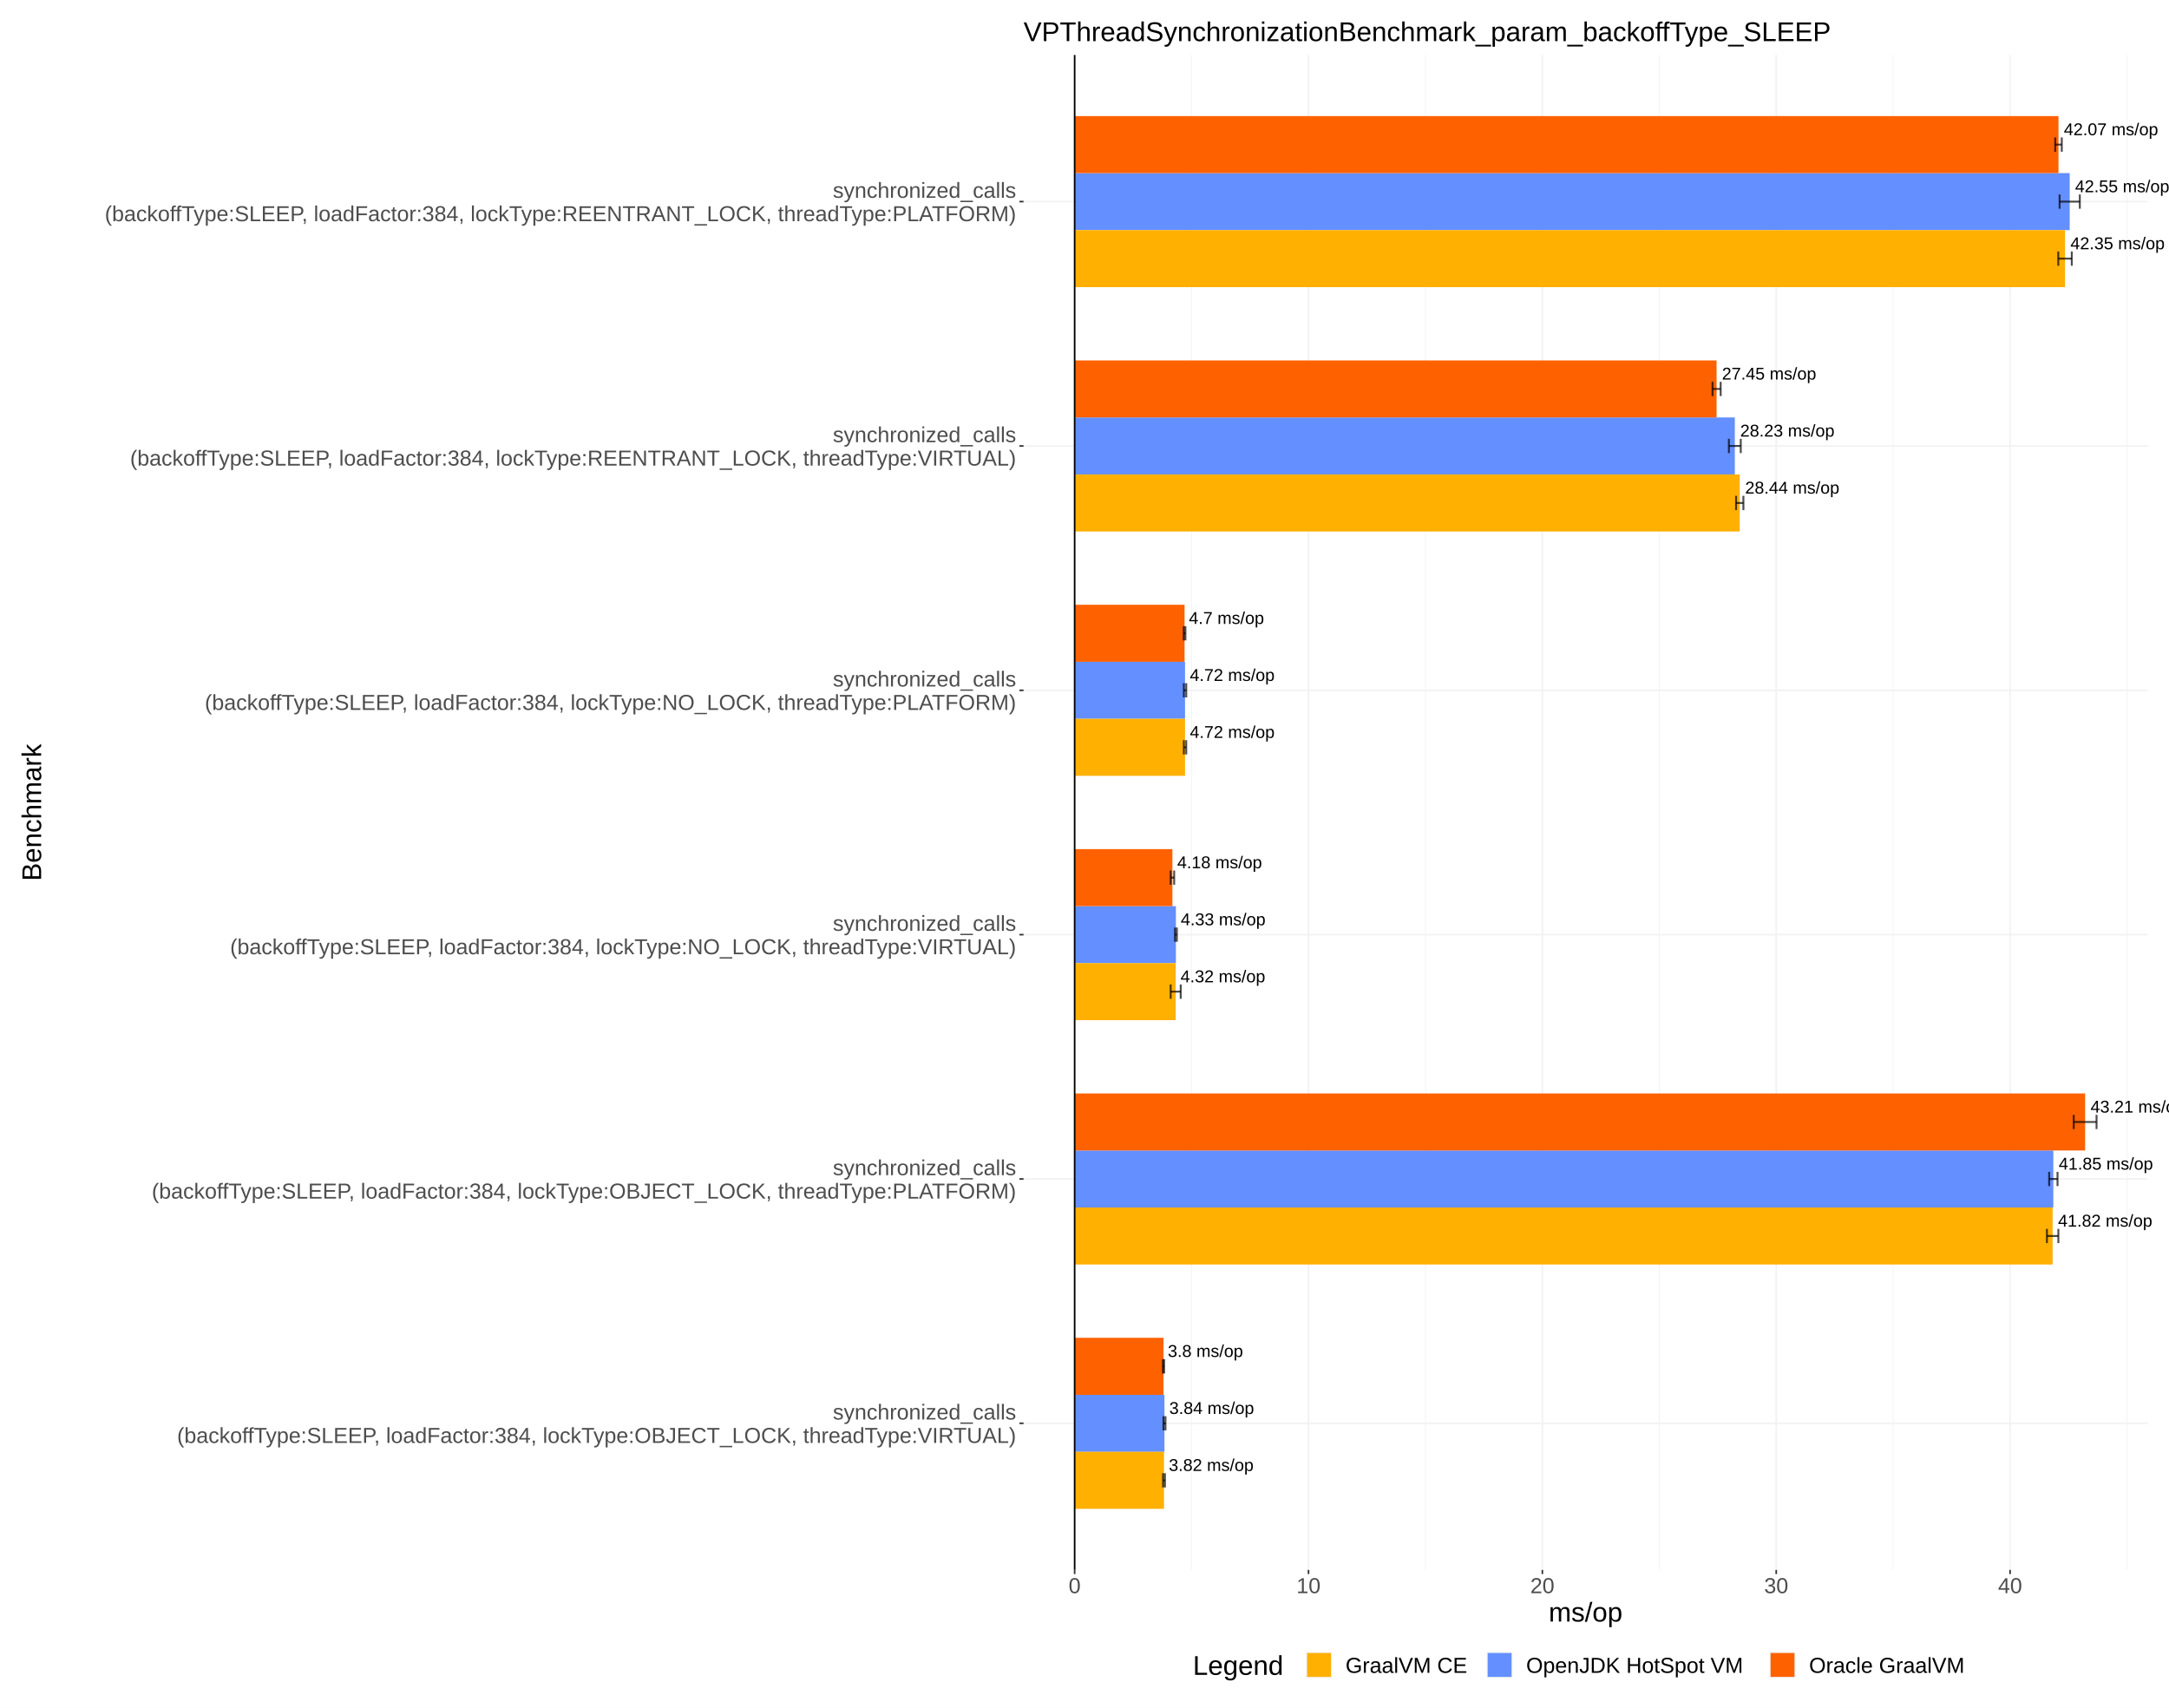
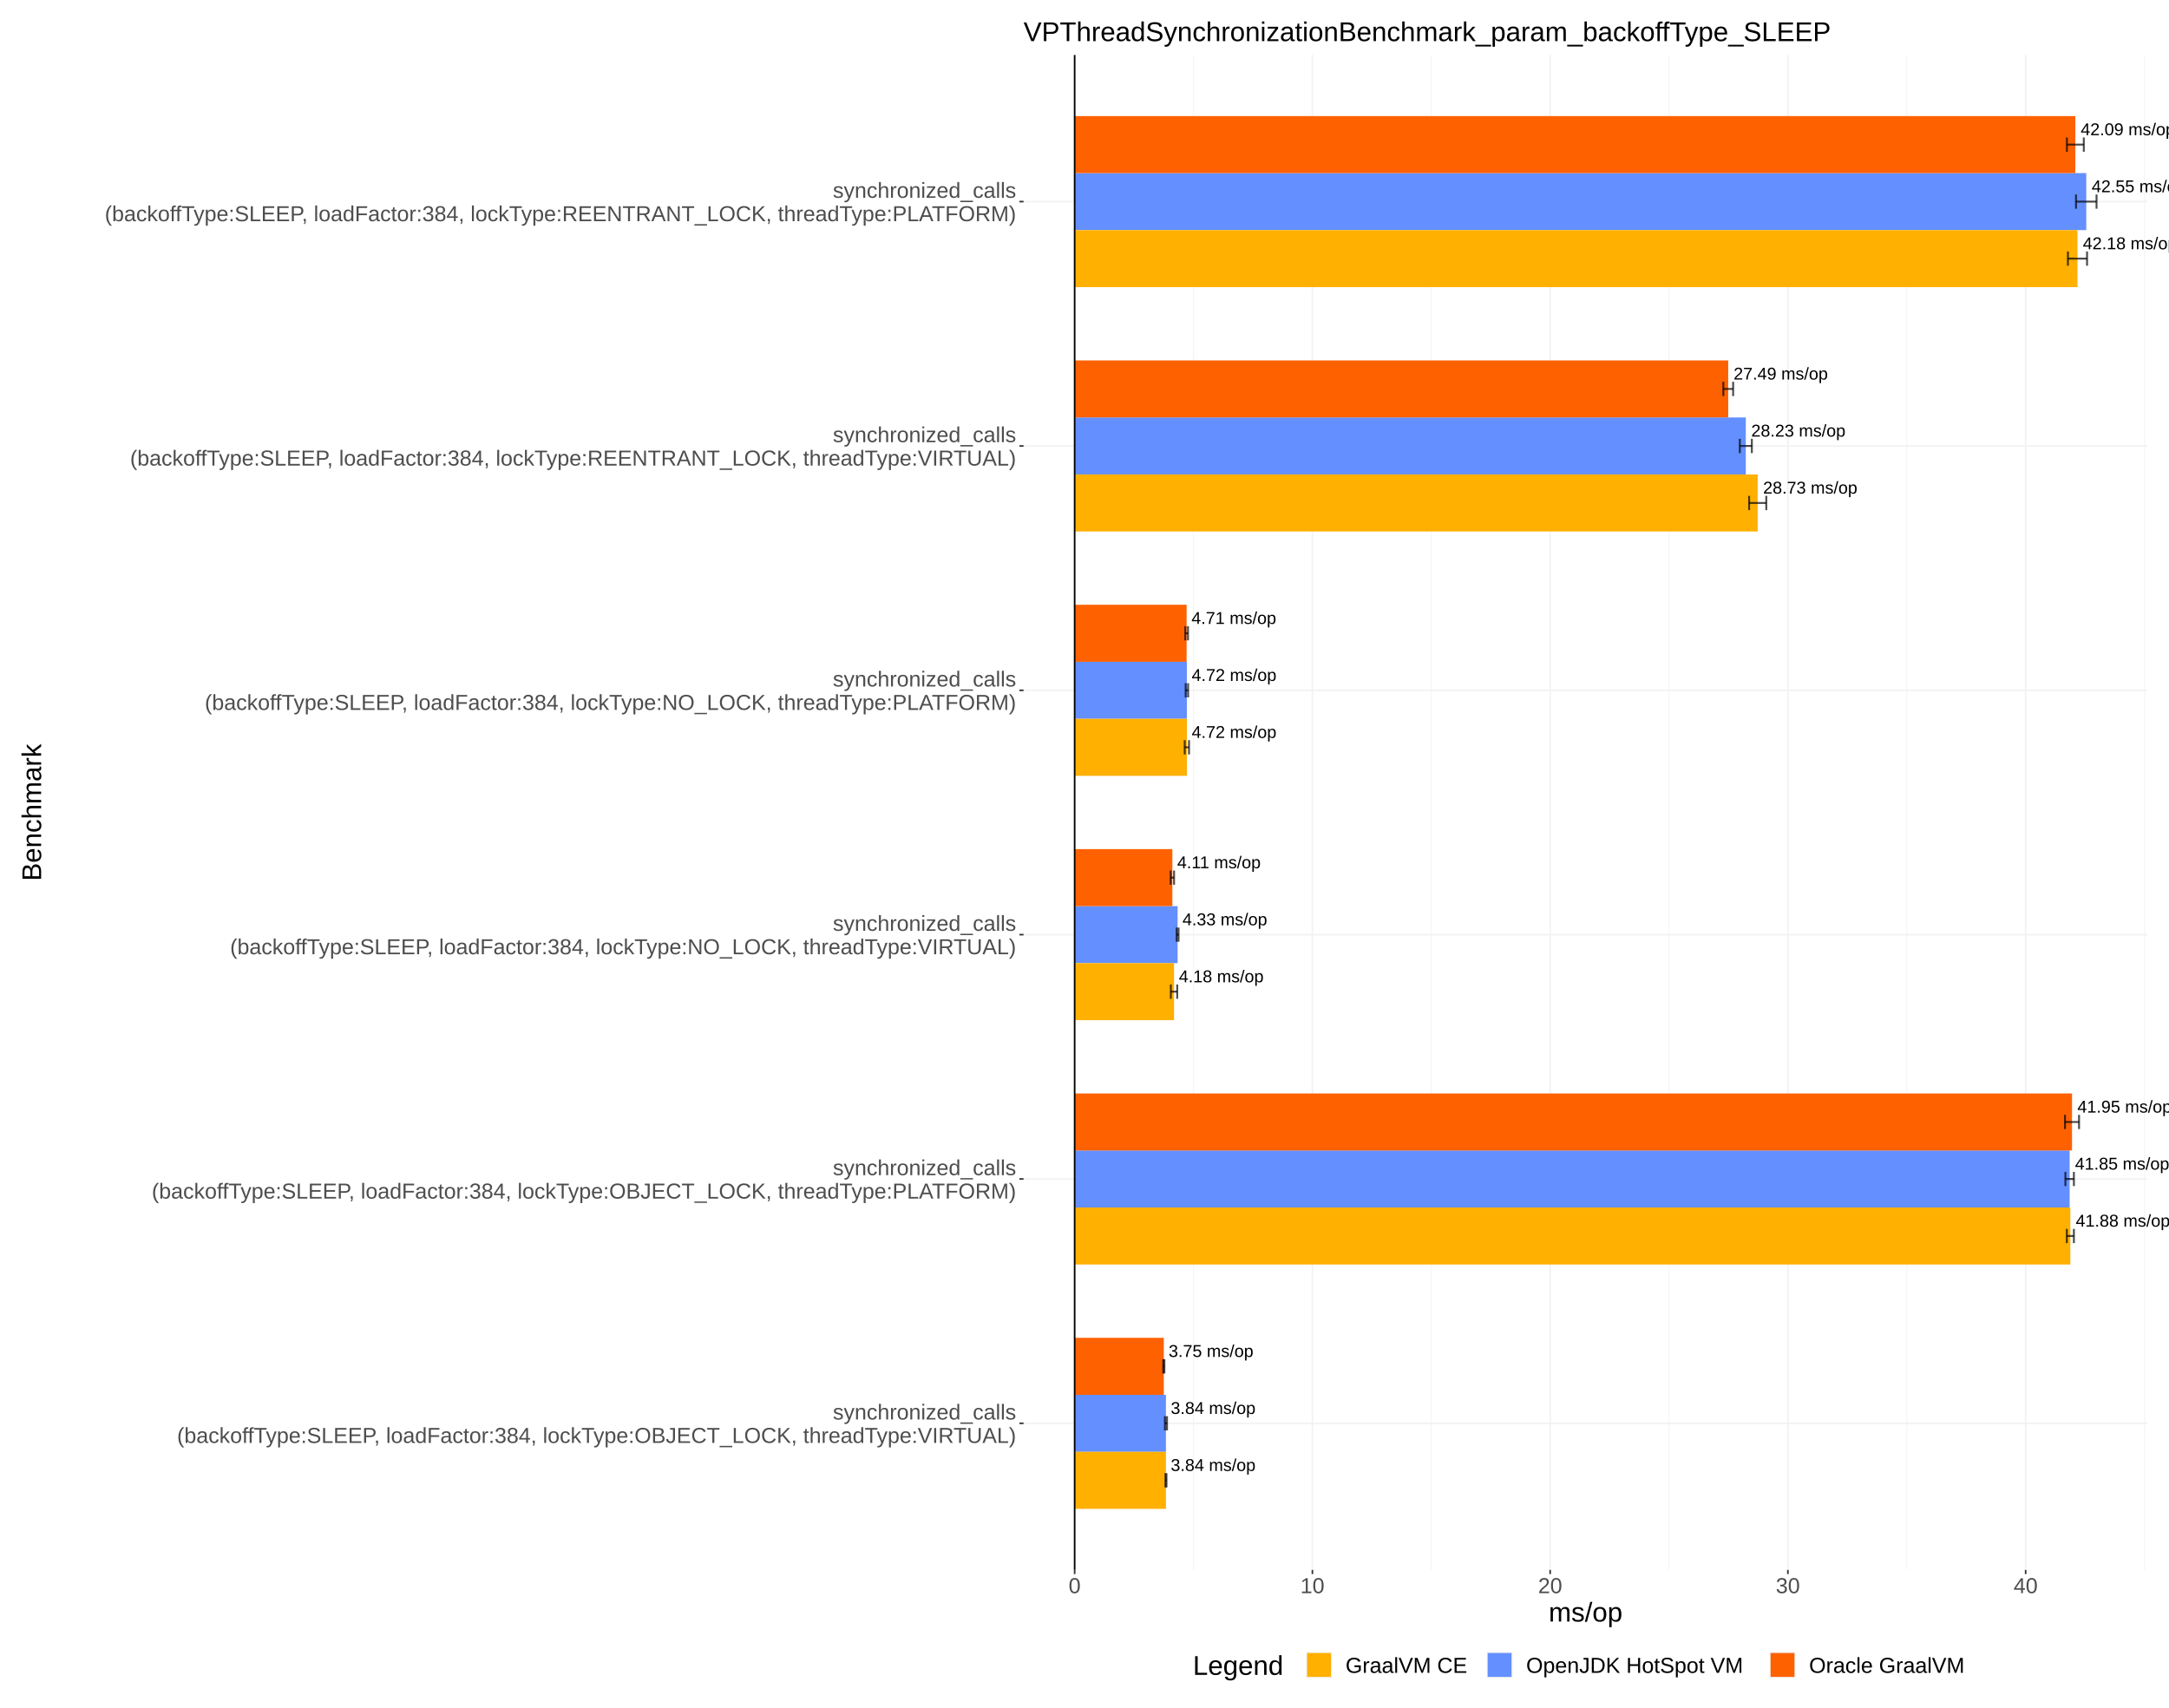
<svg xmlns="http://www.w3.org/2000/svg" class="svglite" width="1440.00pt" height="1133.86pt" viewBox="0 0 1440.00 1133.86">
  <defs>
    <style type="text/css">
    .svglite line, .svglite polyline, .svglite polygon, .svglite path, .svglite rect, .svglite circle {
      fill: none;
      stroke: #000000;
      stroke-linecap: round;
      stroke-linejoin: round;
      stroke-miterlimit: 10.00;
    }
    .svglite text {
      white-space: pre;
    }
  </style>
  </defs>
  <rect width="100%" height="100%" style="stroke: none; fill: #FFFFFF;" />
  <defs>
    <clipPath id="cpMC4wMHwxNDQwLjAwfDAuMDB8MTEzMy44Ng==">
      <rect x="0.00" y="0.00" width="1440.00" height="1133.86" />
    </clipPath>
  </defs>
  <g clip-path="url(#cpMC4wMHwxNDQwLjAwfDAuMDB8MTEzMy44Ng==)">
    <rect x="0.00" y="0.00" width="1440.00" height="1133.86" style="stroke-width: 1.07; stroke: #FFFFFF; fill: #FFFFFF;" />
    <rect x="679.54" y="36.52" width="746.28" height="1005.94" style="stroke-width: 1.07; stroke: none;" />
-     <polyline points="791.09,1042.46 791.09,36.52 " style="stroke-width: 0.53; stroke: #F2F2F2; stroke-linecap: butt;" />
-     <polyline points="946.35,1042.46 946.35,36.52 " style="stroke-width: 0.53; stroke: #F2F2F2; stroke-linecap: butt;" />
-     <polyline points="1101.61,1042.46 1101.61,36.52 " style="stroke-width: 0.53; stroke: #F2F2F2; stroke-linecap: butt;" />
-     <polyline points="1256.86,1042.46 1256.86,36.52 " style="stroke-width: 0.53; stroke: #F2F2F2; stroke-linecap: butt;" />
-     <polyline points="1412.12,1042.46 1412.12,36.52 " style="stroke-width: 0.53; stroke: #F2F2F2; stroke-linecap: butt;" />
+     <polyline points="792.39,1042.46 792.39,36.52 " style="stroke-width: 0.53; stroke: #F2F2F2; stroke-linecap: butt;" />
+     <polyline points="950.23,1042.46 950.23,36.52 " style="stroke-width: 0.53; stroke: #F2F2F2; stroke-linecap: butt;" />
+     <polyline points="1108.07,1042.46 1108.07,36.52 " style="stroke-width: 0.53; stroke: #F2F2F2; stroke-linecap: butt;" />
+     <polyline points="1265.91,1042.46 1265.91,36.52 " style="stroke-width: 0.53; stroke: #F2F2F2; stroke-linecap: butt;" />
+     <polyline points="1423.75,1042.46 1423.75,36.52 " style="stroke-width: 0.53; stroke: #F2F2F2; stroke-linecap: butt;" />
    <polyline points="679.54,945.11 1425.83,945.11 " style="stroke-width: 1.07; stroke: #F2F2F2; stroke-linecap: butt;" />
    <polyline points="679.54,782.86 1425.83,782.86 " style="stroke-width: 1.07; stroke: #F2F2F2; stroke-linecap: butt;" />
    <polyline points="679.54,620.62 1425.83,620.62 " style="stroke-width: 1.07; stroke: #F2F2F2; stroke-linecap: butt;" />
    <polyline points="679.54,458.37 1425.83,458.37 " style="stroke-width: 1.07; stroke: #F2F2F2; stroke-linecap: butt;" />
    <polyline points="679.54,296.12 1425.83,296.12 " style="stroke-width: 1.07; stroke: #F2F2F2; stroke-linecap: butt;" />
    <polyline points="679.54,133.87 1425.83,133.87 " style="stroke-width: 1.07; stroke: #F2F2F2; stroke-linecap: butt;" />
    <polyline points="713.46,1042.46 713.46,36.52 " style="stroke-width: 1.07; stroke: #F2F2F2; stroke-linecap: butt;" />
-     <polyline points="868.72,1042.46 868.72,36.52 " style="stroke-width: 1.07; stroke: #F2F2F2; stroke-linecap: butt;" />
-     <polyline points="1023.98,1042.46 1023.98,36.52 " style="stroke-width: 1.07; stroke: #F2F2F2; stroke-linecap: butt;" />
-     <polyline points="1179.24,1042.46 1179.24,36.52 " style="stroke-width: 1.07; stroke: #F2F2F2; stroke-linecap: butt;" />
-     <polyline points="1334.49,1042.46 1334.49,36.52 " style="stroke-width: 1.07; stroke: #F2F2F2; stroke-linecap: butt;" />
-     <rect x="713.46" y="926.18" width="59.62" height="37.86" style="stroke-width: 1.07; stroke: none; stroke-linecap: butt; stroke-linejoin: miter; fill: #648FFF;" />
-     <rect x="713.46" y="964.04" width="59.31" height="37.86" style="stroke-width: 1.07; stroke: none; stroke-linecap: butt; stroke-linejoin: miter; fill: #FFB000;" />
-     <rect x="713.46" y="888.33" width="59.00" height="37.86" style="stroke-width: 1.07; stroke: none; stroke-linecap: butt; stroke-linejoin: miter; fill: #FE6100;" />
-     <rect x="713.46" y="763.93" width="649.75" height="37.86" style="stroke-width: 1.07; stroke: none; stroke-linecap: butt; stroke-linejoin: miter; fill: #648FFF;" />
-     <rect x="713.46" y="801.79" width="649.28" height="37.86" style="stroke-width: 1.07; stroke: none; stroke-linecap: butt; stroke-linejoin: miter; fill: #FFB000;" />
-     <rect x="713.46" y="726.08" width="670.86" height="37.86" style="stroke-width: 1.07; stroke: none; stroke-linecap: butt; stroke-linejoin: miter; fill: #FE6100;" />
-     <rect x="713.46" y="601.69" width="67.23" height="37.86" style="stroke-width: 1.07; stroke: none; stroke-linecap: butt; stroke-linejoin: miter; fill: #648FFF;" />
-     <rect x="713.46" y="639.54" width="67.07" height="37.86" style="stroke-width: 1.07; stroke: none; stroke-linecap: butt; stroke-linejoin: miter; fill: #FFB000;" />
-     <rect x="713.46" y="563.83" width="64.90" height="37.86" style="stroke-width: 1.07; stroke: none; stroke-linecap: butt; stroke-linejoin: miter; fill: #FE6100;" />
-     <rect x="713.46" y="439.44" width="73.28" height="37.86" style="stroke-width: 1.07; stroke: none; stroke-linecap: butt; stroke-linejoin: miter; fill: #648FFF;" />
-     <rect x="713.46" y="477.30" width="73.28" height="37.86" style="stroke-width: 1.07; stroke: none; stroke-linecap: butt; stroke-linejoin: miter; fill: #FFB000;" />
-     <rect x="713.46" y="401.58" width="72.97" height="37.86" style="stroke-width: 1.07; stroke: none; stroke-linecap: butt; stroke-linejoin: miter; fill: #FE6100;" />
-     <rect x="713.46" y="277.19" width="438.29" height="37.86" style="stroke-width: 1.07; stroke: none; stroke-linecap: butt; stroke-linejoin: miter; fill: #648FFF;" />
-     <rect x="713.46" y="315.05" width="441.55" height="37.86" style="stroke-width: 1.07; stroke: none; stroke-linecap: butt; stroke-linejoin: miter; fill: #FFB000;" />
-     <rect x="713.46" y="239.33" width="426.18" height="37.86" style="stroke-width: 1.07; stroke: none; stroke-linecap: butt; stroke-linejoin: miter; fill: #FE6100;" />
-     <rect x="713.46" y="114.94" width="660.62" height="37.86" style="stroke-width: 1.07; stroke: none; stroke-linecap: butt; stroke-linejoin: miter; fill: #648FFF;" />
-     <rect x="713.46" y="152.80" width="657.51" height="37.86" style="stroke-width: 1.07; stroke: none; stroke-linecap: butt; stroke-linejoin: miter; fill: #FFB000;" />
-     <rect x="713.46" y="77.08" width="653.17" height="37.86" style="stroke-width: 1.07; stroke: none; stroke-linecap: butt; stroke-linejoin: miter; fill: #FE6100;" />
-     <text x="776.28" y="938.89" style="font-size: 11.38px; font-family: &quot;Liberation Sans&quot;;" textLength="63.96px" lengthAdjust="spacingAndGlyphs">3.84 ms/op</text>
-     <text x="775.97" y="976.75" style="font-size: 11.38px; font-family: &quot;Liberation Sans&quot;;" textLength="63.96px" lengthAdjust="spacingAndGlyphs">3.82 ms/op</text>
-     <text x="775.30" y="901.03" style="font-size: 11.38px; font-family: &quot;Liberation Sans&quot;;" textLength="56.72px" lengthAdjust="spacingAndGlyphs">3.8 ms/op</text>
-     <text x="1366.77" y="776.64" style="font-size: 11.38px; font-family: &quot;Liberation Sans&quot;;" textLength="71.19px" lengthAdjust="spacingAndGlyphs">41.85 ms/op</text>
-     <text x="1366.31" y="814.50" style="font-size: 11.38px; font-family: &quot;Liberation Sans&quot;;" textLength="71.19px" lengthAdjust="spacingAndGlyphs">41.82 ms/op</text>
-     <text x="1387.89" y="738.79" style="font-size: 11.38px; font-family: &quot;Liberation Sans&quot;;" textLength="71.19px" lengthAdjust="spacingAndGlyphs">43.21 ms/op</text>
-     <text x="783.89" y="614.39" style="font-size: 11.38px; font-family: &quot;Liberation Sans&quot;;" textLength="63.96px" lengthAdjust="spacingAndGlyphs">4.33 ms/op</text>
-     <text x="783.73" y="652.25" style="font-size: 11.38px; font-family: &quot;Liberation Sans&quot;;" textLength="63.96px" lengthAdjust="spacingAndGlyphs">4.32 ms/op</text>
-     <text x="781.56" y="576.54" style="font-size: 11.38px; font-family: &quot;Liberation Sans&quot;;" textLength="63.96px" lengthAdjust="spacingAndGlyphs">4.18 ms/op</text>
-     <text x="789.94" y="452.15" style="font-size: 11.38px; font-family: &quot;Liberation Sans&quot;;" textLength="63.96px" lengthAdjust="spacingAndGlyphs">4.72 ms/op</text>
-     <text x="789.94" y="490.00" style="font-size: 11.38px; font-family: &quot;Liberation Sans&quot;;" textLength="63.96px" lengthAdjust="spacingAndGlyphs">4.72 ms/op</text>
-     <text x="789.27" y="414.29" style="font-size: 11.38px; font-family: &quot;Liberation Sans&quot;;" textLength="56.72px" lengthAdjust="spacingAndGlyphs">4.7 ms/op</text>
-     <text x="1155.31" y="289.90" style="font-size: 11.38px; font-family: &quot;Liberation Sans&quot;;" textLength="71.19px" lengthAdjust="spacingAndGlyphs">28.23 ms/op</text>
-     <text x="1158.57" y="327.76" style="font-size: 11.38px; font-family: &quot;Liberation Sans&quot;;" textLength="71.19px" lengthAdjust="spacingAndGlyphs">28.44 ms/op</text>
-     <text x="1143.20" y="252.04" style="font-size: 11.38px; font-family: &quot;Liberation Sans&quot;;" textLength="71.19px" lengthAdjust="spacingAndGlyphs">27.45 ms/op</text>
-     <text x="1377.64" y="127.65" style="font-size: 11.38px; font-family: &quot;Liberation Sans&quot;;" textLength="71.19px" lengthAdjust="spacingAndGlyphs">42.55 ms/op</text>
-     <text x="1374.54" y="165.51" style="font-size: 11.38px; font-family: &quot;Liberation Sans&quot;;" textLength="71.19px" lengthAdjust="spacingAndGlyphs">42.35 ms/op</text>
-     <text x="1370.19" y="89.79" style="font-size: 11.38px; font-family: &quot;Liberation Sans&quot;;" textLength="71.19px" lengthAdjust="spacingAndGlyphs">42.07 ms/op</text>
-     <polyline points="773.75,949.84 773.75,940.38 " style="stroke-width: 1.28; stroke: #000000; stroke-opacity: 0.70; stroke-linecap: butt;" />
-     <polyline points="773.75,945.11 772.41,945.11 " style="stroke-width: 1.28; stroke: #000000; stroke-opacity: 0.70; stroke-linecap: butt;" />
-     <polyline points="772.41,949.84 772.41,940.38 " style="stroke-width: 1.28; stroke: #000000; stroke-opacity: 0.70; stroke-linecap: butt;" />
-     <polyline points="773.40,987.70 773.40,978.24 " style="stroke-width: 1.28; stroke: #000000; stroke-opacity: 0.70; stroke-linecap: butt;" />
-     <polyline points="773.40,982.97 772.15,982.97 " style="stroke-width: 1.28; stroke: #000000; stroke-opacity: 0.70; stroke-linecap: butt;" />
-     <polyline points="772.15,987.70 772.15,978.24 " style="stroke-width: 1.28; stroke: #000000; stroke-opacity: 0.70; stroke-linecap: butt;" />
-     <polyline points="772.85,911.99 772.85,902.52 " style="stroke-width: 1.28; stroke: #000000; stroke-opacity: 0.70; stroke-linecap: butt;" />
-     <polyline points="772.85,907.25 772.08,907.25 " style="stroke-width: 1.28; stroke: #000000; stroke-opacity: 0.70; stroke-linecap: butt;" />
-     <polyline points="772.08,911.99 772.08,902.52 " style="stroke-width: 1.28; stroke: #000000; stroke-opacity: 0.70; stroke-linecap: butt;" />
-     <polyline points="1365.99,787.60 1365.99,778.13 " style="stroke-width: 1.28; stroke: #000000; stroke-opacity: 0.70; stroke-linecap: butt;" />
-     <polyline points="1365.99,782.86 1360.44,782.86 " style="stroke-width: 1.28; stroke: #000000; stroke-opacity: 0.70; stroke-linecap: butt;" />
-     <polyline points="1360.44,787.60 1360.44,778.13 " style="stroke-width: 1.28; stroke: #000000; stroke-opacity: 0.70; stroke-linecap: butt;" />
-     <polyline points="1366.55,825.45 1366.55,815.99 " style="stroke-width: 1.28; stroke: #000000; stroke-opacity: 0.70; stroke-linecap: butt;" />
-     <polyline points="1366.55,820.72 1358.95,820.72 " style="stroke-width: 1.28; stroke: #000000; stroke-opacity: 0.70; stroke-linecap: butt;" />
-     <polyline points="1358.95,825.45 1358.95,815.99 " style="stroke-width: 1.28; stroke: #000000; stroke-opacity: 0.70; stroke-linecap: butt;" />
-     <polyline points="1391.90,749.74 1391.90,740.27 " style="stroke-width: 1.28; stroke: #000000; stroke-opacity: 0.70; stroke-linecap: butt;" />
-     <polyline points="1391.90,745.01 1376.75,745.01 " style="stroke-width: 1.28; stroke: #000000; stroke-opacity: 0.70; stroke-linecap: butt;" />
-     <polyline points="1376.75,749.74 1376.75,740.27 " style="stroke-width: 1.28; stroke: #000000; stroke-opacity: 0.70; stroke-linecap: butt;" />
-     <polyline points="781.30,625.35 781.30,615.88 " style="stroke-width: 1.28; stroke: #000000; stroke-opacity: 0.70; stroke-linecap: butt;" />
-     <polyline points="781.30,620.62 780.08,620.62 " style="stroke-width: 1.28; stroke: #000000; stroke-opacity: 0.70; stroke-linecap: butt;" />
-     <polyline points="780.08,625.35 780.08,615.88 " style="stroke-width: 1.28; stroke: #000000; stroke-opacity: 0.70; stroke-linecap: butt;" />
-     <polyline points="783.88,663.21 783.88,653.74 " style="stroke-width: 1.28; stroke: #000000; stroke-opacity: 0.70; stroke-linecap: butt;" />
-     <polyline points="783.88,658.47 777.20,658.47 " style="stroke-width: 1.28; stroke: #000000; stroke-opacity: 0.70; stroke-linecap: butt;" />
-     <polyline points="777.20,663.21 777.20,653.74 " style="stroke-width: 1.28; stroke: #000000; stroke-opacity: 0.70; stroke-linecap: butt;" />
-     <polyline points="779.53,587.49 779.53,578.03 " style="stroke-width: 1.28; stroke: #000000; stroke-opacity: 0.70; stroke-linecap: butt;" />
-     <polyline points="779.53,582.76 777.19,582.76 " style="stroke-width: 1.28; stroke: #000000; stroke-opacity: 0.70; stroke-linecap: butt;" />
-     <polyline points="777.19,587.49 777.19,578.03 " style="stroke-width: 1.28; stroke: #000000; stroke-opacity: 0.70; stroke-linecap: butt;" />
-     <polyline points="787.54,463.10 787.54,453.64 " style="stroke-width: 1.28; stroke: #000000; stroke-opacity: 0.70; stroke-linecap: butt;" />
-     <polyline points="787.54,458.37 785.96,458.37 " style="stroke-width: 1.28; stroke: #000000; stroke-opacity: 0.70; stroke-linecap: butt;" />
-     <polyline points="785.96,463.10 785.96,453.64 " style="stroke-width: 1.28; stroke: #000000; stroke-opacity: 0.70; stroke-linecap: butt;" />
-     <polyline points="787.53,500.96 787.53,491.49 " style="stroke-width: 1.28; stroke: #000000; stroke-opacity: 0.70; stroke-linecap: butt;" />
-     <polyline points="787.53,496.23 785.96,496.23 " style="stroke-width: 1.28; stroke: #000000; stroke-opacity: 0.70; stroke-linecap: butt;" />
-     <polyline points="785.96,500.96 785.96,491.49 " style="stroke-width: 1.28; stroke: #000000; stroke-opacity: 0.70; stroke-linecap: butt;" />
-     <polyline points="786.99,425.24 786.99,415.78 " style="stroke-width: 1.28; stroke: #000000; stroke-opacity: 0.70; stroke-linecap: butt;" />
-     <polyline points="786.99,420.51 785.88,420.51 " style="stroke-width: 1.28; stroke: #000000; stroke-opacity: 0.70; stroke-linecap: butt;" />
-     <polyline points="785.88,425.24 785.88,415.78 " style="stroke-width: 1.28; stroke: #000000; stroke-opacity: 0.70; stroke-linecap: butt;" />
-     <polyline points="1155.69,300.85 1155.69,291.39 " style="stroke-width: 1.28; stroke: #000000; stroke-opacity: 0.70; stroke-linecap: butt;" />
-     <polyline points="1155.69,296.12 1147.82,296.12 " style="stroke-width: 1.28; stroke: #000000; stroke-opacity: 0.70; stroke-linecap: butt;" />
-     <polyline points="1147.82,300.85 1147.82,291.39 " style="stroke-width: 1.28; stroke: #000000; stroke-opacity: 0.70; stroke-linecap: butt;" />
-     <polyline points="1157.44,338.71 1157.44,329.24 " style="stroke-width: 1.28; stroke: #000000; stroke-opacity: 0.70; stroke-linecap: butt;" />
-     <polyline points="1157.44,333.98 1152.59,333.98 " style="stroke-width: 1.28; stroke: #000000; stroke-opacity: 0.70; stroke-linecap: butt;" />
-     <polyline points="1152.59,338.71 1152.59,329.24 " style="stroke-width: 1.28; stroke: #000000; stroke-opacity: 0.70; stroke-linecap: butt;" />
-     <polyline points="1142.35,262.99 1142.35,253.53 " style="stroke-width: 1.28; stroke: #000000; stroke-opacity: 0.70; stroke-linecap: butt;" />
-     <polyline points="1142.35,258.26 1136.94,258.26 " style="stroke-width: 1.28; stroke: #000000; stroke-opacity: 0.70; stroke-linecap: butt;" />
-     <polyline points="1136.94,262.99 1136.94,253.53 " style="stroke-width: 1.28; stroke: #000000; stroke-opacity: 0.70; stroke-linecap: butt;" />
-     <polyline points="1380.79,138.60 1380.79,129.14 " style="stroke-width: 1.28; stroke: #000000; stroke-opacity: 0.70; stroke-linecap: butt;" />
-     <polyline points="1380.79,133.87 1367.37,133.87 " style="stroke-width: 1.28; stroke: #000000; stroke-opacity: 0.70; stroke-linecap: butt;" />
-     <polyline points="1367.37,138.60 1367.37,129.14 " style="stroke-width: 1.28; stroke: #000000; stroke-opacity: 0.70; stroke-linecap: butt;" />
-     <polyline points="1375.46,176.46 1375.46,167.00 " style="stroke-width: 1.28; stroke: #000000; stroke-opacity: 0.70; stroke-linecap: butt;" />
-     <polyline points="1375.46,171.73 1366.49,171.73 " style="stroke-width: 1.28; stroke: #000000; stroke-opacity: 0.70; stroke-linecap: butt;" />
-     <polyline points="1366.49,176.46 1366.49,167.00 " style="stroke-width: 1.28; stroke: #000000; stroke-opacity: 0.70; stroke-linecap: butt;" />
-     <polyline points="1368.81,100.75 1368.81,91.28 " style="stroke-width: 1.28; stroke: #000000; stroke-opacity: 0.70; stroke-linecap: butt;" />
-     <polyline points="1368.81,96.01 1364.45,96.01 " style="stroke-width: 1.28; stroke: #000000; stroke-opacity: 0.70; stroke-linecap: butt;" />
-     <polyline points="1364.45,100.75 1364.45,91.28 " style="stroke-width: 1.28; stroke: #000000; stroke-opacity: 0.70; stroke-linecap: butt;" />
+     <polyline points="871.31,1042.46 871.31,36.52 " style="stroke-width: 1.07; stroke: #F2F2F2; stroke-linecap: butt;" />
+     <polyline points="1029.15,1042.46 1029.15,36.52 " style="stroke-width: 1.07; stroke: #F2F2F2; stroke-linecap: butt;" />
+     <polyline points="1186.99,1042.46 1186.99,36.52 " style="stroke-width: 1.07; stroke: #F2F2F2; stroke-linecap: butt;" />
+     <polyline points="1344.83,1042.46 1344.83,36.52 " style="stroke-width: 1.07; stroke: #F2F2F2; stroke-linecap: butt;" />
+     <rect x="713.46" y="926.18" width="60.61" height="37.86" style="stroke-width: 1.07; stroke: none; stroke-linecap: butt; stroke-linejoin: miter; fill: #648FFF;" />
+     <rect x="713.46" y="964.04" width="60.61" height="37.86" style="stroke-width: 1.07; stroke: none; stroke-linecap: butt; stroke-linejoin: miter; fill: #FFB000;" />
+     <rect x="713.46" y="888.33" width="59.19" height="37.86" style="stroke-width: 1.07; stroke: none; stroke-linecap: butt; stroke-linejoin: miter; fill: #FE6100;" />
+     <rect x="713.46" y="763.93" width="660.57" height="37.86" style="stroke-width: 1.07; stroke: none; stroke-linecap: butt; stroke-linejoin: miter; fill: #648FFF;" />
+     <rect x="713.46" y="801.79" width="661.04" height="37.86" style="stroke-width: 1.07; stroke: none; stroke-linecap: butt; stroke-linejoin: miter; fill: #FFB000;" />
+     <rect x="713.46" y="726.08" width="662.15" height="37.86" style="stroke-width: 1.07; stroke: none; stroke-linecap: butt; stroke-linejoin: miter; fill: #FE6100;" />
+     <rect x="713.46" y="601.69" width="68.35" height="37.86" style="stroke-width: 1.07; stroke: none; stroke-linecap: butt; stroke-linejoin: miter; fill: #648FFF;" />
+     <rect x="713.46" y="639.54" width="65.98" height="37.86" style="stroke-width: 1.07; stroke: none; stroke-linecap: butt; stroke-linejoin: miter; fill: #FFB000;" />
+     <rect x="713.46" y="563.83" width="64.87" height="37.86" style="stroke-width: 1.07; stroke: none; stroke-linecap: butt; stroke-linejoin: miter; fill: #FE6100;" />
+     <rect x="713.46" y="439.44" width="74.50" height="37.86" style="stroke-width: 1.07; stroke: none; stroke-linecap: butt; stroke-linejoin: miter; fill: #648FFF;" />
+     <rect x="713.46" y="477.30" width="74.50" height="37.86" style="stroke-width: 1.07; stroke: none; stroke-linecap: butt; stroke-linejoin: miter; fill: #FFB000;" />
+     <rect x="713.46" y="401.58" width="74.34" height="37.86" style="stroke-width: 1.07; stroke: none; stroke-linecap: butt; stroke-linejoin: miter; fill: #FE6100;" />
+     <rect x="713.46" y="277.19" width="445.59" height="37.86" style="stroke-width: 1.07; stroke: none; stroke-linecap: butt; stroke-linejoin: miter; fill: #648FFF;" />
+     <rect x="713.46" y="315.05" width="453.48" height="37.86" style="stroke-width: 1.07; stroke: none; stroke-linecap: butt; stroke-linejoin: miter; fill: #FFB000;" />
+     <rect x="713.46" y="239.33" width="433.91" height="37.86" style="stroke-width: 1.07; stroke: none; stroke-linecap: butt; stroke-linejoin: miter; fill: #FE6100;" />
+     <rect x="713.46" y="114.94" width="671.62" height="37.86" style="stroke-width: 1.07; stroke: none; stroke-linecap: butt; stroke-linejoin: miter; fill: #648FFF;" />
+     <rect x="713.46" y="152.80" width="665.78" height="37.86" style="stroke-width: 1.07; stroke: none; stroke-linecap: butt; stroke-linejoin: miter; fill: #FFB000;" />
+     <rect x="713.46" y="77.08" width="664.36" height="37.86" style="stroke-width: 1.07; stroke: none; stroke-linecap: butt; stroke-linejoin: miter; fill: #FE6100;" />
+     <text x="777.27" y="938.89" style="font-size: 11.38px; font-family: &quot;Liberation Sans&quot;;" textLength="63.96px" lengthAdjust="spacingAndGlyphs">3.84 ms/op</text>
+     <text x="777.27" y="976.75" style="font-size: 11.38px; font-family: &quot;Liberation Sans&quot;;" textLength="63.96px" lengthAdjust="spacingAndGlyphs">3.84 ms/op</text>
+     <text x="775.85" y="901.03" style="font-size: 11.38px; font-family: &quot;Liberation Sans&quot;;" textLength="63.96px" lengthAdjust="spacingAndGlyphs">3.75 ms/op</text>
+     <text x="1377.59" y="776.64" style="font-size: 11.38px; font-family: &quot;Liberation Sans&quot;;" textLength="71.19px" lengthAdjust="spacingAndGlyphs">41.85 ms/op</text>
+     <text x="1378.07" y="814.50" style="font-size: 11.38px; font-family: &quot;Liberation Sans&quot;;" textLength="71.19px" lengthAdjust="spacingAndGlyphs">41.88 ms/op</text>
+     <text x="1379.17" y="738.79" style="font-size: 11.38px; font-family: &quot;Liberation Sans&quot;;" textLength="71.19px" lengthAdjust="spacingAndGlyphs">41.95 ms/op</text>
+     <text x="785.01" y="614.39" style="font-size: 11.38px; font-family: &quot;Liberation Sans&quot;;" textLength="63.96px" lengthAdjust="spacingAndGlyphs">4.33 ms/op</text>
+     <text x="782.64" y="652.25" style="font-size: 11.38px; font-family: &quot;Liberation Sans&quot;;" textLength="63.96px" lengthAdjust="spacingAndGlyphs">4.18 ms/op</text>
+     <text x="781.54" y="576.54" style="font-size: 11.38px; font-family: &quot;Liberation Sans&quot;;" textLength="63.96px" lengthAdjust="spacingAndGlyphs">4.11 ms/op</text>
+     <text x="791.16" y="452.15" style="font-size: 11.38px; font-family: &quot;Liberation Sans&quot;;" textLength="63.96px" lengthAdjust="spacingAndGlyphs">4.72 ms/op</text>
+     <text x="791.16" y="490.00" style="font-size: 11.38px; font-family: &quot;Liberation Sans&quot;;" textLength="63.96px" lengthAdjust="spacingAndGlyphs">4.72 ms/op</text>
+     <text x="791.01" y="414.29" style="font-size: 11.38px; font-family: &quot;Liberation Sans&quot;;" textLength="63.96px" lengthAdjust="spacingAndGlyphs">4.71 ms/op</text>
+     <text x="1162.61" y="289.90" style="font-size: 11.38px; font-family: &quot;Liberation Sans&quot;;" textLength="71.19px" lengthAdjust="spacingAndGlyphs">28.23 ms/op</text>
+     <text x="1170.50" y="327.76" style="font-size: 11.38px; font-family: &quot;Liberation Sans&quot;;" textLength="71.19px" lengthAdjust="spacingAndGlyphs">28.73 ms/op</text>
+     <text x="1150.93" y="252.04" style="font-size: 11.38px; font-family: &quot;Liberation Sans&quot;;" textLength="71.19px" lengthAdjust="spacingAndGlyphs">27.49 ms/op</text>
+     <text x="1388.64" y="127.65" style="font-size: 11.38px; font-family: &quot;Liberation Sans&quot;;" textLength="71.19px" lengthAdjust="spacingAndGlyphs">42.55 ms/op</text>
+     <text x="1382.80" y="165.51" style="font-size: 11.38px; font-family: &quot;Liberation Sans&quot;;" textLength="71.19px" lengthAdjust="spacingAndGlyphs">42.18 ms/op</text>
+     <text x="1381.38" y="89.79" style="font-size: 11.38px; font-family: &quot;Liberation Sans&quot;;" textLength="71.19px" lengthAdjust="spacingAndGlyphs">42.09 ms/op</text>
+     <polyline points="774.76,949.84 774.76,940.38 " style="stroke-width: 1.28; stroke: #000000; stroke-opacity: 0.70; stroke-linecap: butt;" />
+     <polyline points="774.76,945.11 773.40,945.11 " style="stroke-width: 1.28; stroke: #000000; stroke-opacity: 0.70; stroke-linecap: butt;" />
+     <polyline points="773.40,949.84 773.40,940.38 " style="stroke-width: 1.28; stroke: #000000; stroke-opacity: 0.70; stroke-linecap: butt;" />
+     <polyline points="774.42,987.70 774.42,978.24 " style="stroke-width: 1.28; stroke: #000000; stroke-opacity: 0.70; stroke-linecap: butt;" />
+     <polyline points="774.42,982.97 773.74,982.97 " style="stroke-width: 1.28; stroke: #000000; stroke-opacity: 0.70; stroke-linecap: butt;" />
+     <polyline points="773.74,987.70 773.74,978.24 " style="stroke-width: 1.28; stroke: #000000; stroke-opacity: 0.70; stroke-linecap: butt;" />
+     <polyline points="773.04,911.99 773.04,902.52 " style="stroke-width: 1.28; stroke: #000000; stroke-opacity: 0.70; stroke-linecap: butt;" />
+     <polyline points="773.04,907.25 772.27,907.25 " style="stroke-width: 1.28; stroke: #000000; stroke-opacity: 0.70; stroke-linecap: butt;" />
+     <polyline points="772.27,911.99 772.27,902.52 " style="stroke-width: 1.28; stroke: #000000; stroke-opacity: 0.70; stroke-linecap: butt;" />
+     <polyline points="1376.86,787.60 1376.86,778.13 " style="stroke-width: 1.28; stroke: #000000; stroke-opacity: 0.70; stroke-linecap: butt;" />
+     <polyline points="1376.86,782.86 1371.21,782.86 " style="stroke-width: 1.28; stroke: #000000; stroke-opacity: 0.70; stroke-linecap: butt;" />
+     <polyline points="1371.21,787.60 1371.21,778.13 " style="stroke-width: 1.28; stroke: #000000; stroke-opacity: 0.70; stroke-linecap: butt;" />
+     <polyline points="1376.86,825.45 1376.86,815.99 " style="stroke-width: 1.28; stroke: #000000; stroke-opacity: 0.70; stroke-linecap: butt;" />
+     <polyline points="1376.86,820.72 1372.16,820.72 " style="stroke-width: 1.28; stroke: #000000; stroke-opacity: 0.70; stroke-linecap: butt;" />
+     <polyline points="1372.16,825.45 1372.16,815.99 " style="stroke-width: 1.28; stroke: #000000; stroke-opacity: 0.70; stroke-linecap: butt;" />
+     <polyline points="1380.27,749.74 1380.27,740.27 " style="stroke-width: 1.28; stroke: #000000; stroke-opacity: 0.70; stroke-linecap: butt;" />
+     <polyline points="1380.27,745.01 1370.95,745.01 " style="stroke-width: 1.28; stroke: #000000; stroke-opacity: 0.70; stroke-linecap: butt;" />
+     <polyline points="1370.95,749.74 1370.95,740.27 " style="stroke-width: 1.28; stroke: #000000; stroke-opacity: 0.70; stroke-linecap: butt;" />
+     <polyline points="782.43,625.35 782.43,615.88 " style="stroke-width: 1.28; stroke: #000000; stroke-opacity: 0.70; stroke-linecap: butt;" />
+     <polyline points="782.43,620.62 781.19,620.62 " style="stroke-width: 1.28; stroke: #000000; stroke-opacity: 0.70; stroke-linecap: butt;" />
+     <polyline points="781.19,625.35 781.19,615.88 " style="stroke-width: 1.28; stroke: #000000; stroke-opacity: 0.70; stroke-linecap: butt;" />
+     <polyline points="781.56,663.21 781.56,653.74 " style="stroke-width: 1.28; stroke: #000000; stroke-opacity: 0.70; stroke-linecap: butt;" />
+     <polyline points="781.56,658.47 777.32,658.47 " style="stroke-width: 1.28; stroke: #000000; stroke-opacity: 0.70; stroke-linecap: butt;" />
+     <polyline points="777.32,663.21 777.32,653.74 " style="stroke-width: 1.28; stroke: #000000; stroke-opacity: 0.70; stroke-linecap: butt;" />
+     <polyline points="779.46,587.49 779.46,578.03 " style="stroke-width: 1.28; stroke: #000000; stroke-opacity: 0.70; stroke-linecap: butt;" />
+     <polyline points="779.46,582.76 777.21,582.76 " style="stroke-width: 1.28; stroke: #000000; stroke-opacity: 0.70; stroke-linecap: butt;" />
+     <polyline points="777.21,587.49 777.21,578.03 " style="stroke-width: 1.28; stroke: #000000; stroke-opacity: 0.70; stroke-linecap: butt;" />
+     <polyline points="788.77,463.10 788.77,453.64 " style="stroke-width: 1.28; stroke: #000000; stroke-opacity: 0.70; stroke-linecap: butt;" />
+     <polyline points="788.77,458.37 787.16,458.37 " style="stroke-width: 1.28; stroke: #000000; stroke-opacity: 0.70; stroke-linecap: butt;" />
+     <polyline points="787.16,463.10 787.16,453.64 " style="stroke-width: 1.28; stroke: #000000; stroke-opacity: 0.70; stroke-linecap: butt;" />
+     <polyline points="789.40,500.96 789.40,491.49 " style="stroke-width: 1.28; stroke: #000000; stroke-opacity: 0.70; stroke-linecap: butt;" />
+     <polyline points="789.40,496.23 786.53,496.23 " style="stroke-width: 1.28; stroke: #000000; stroke-opacity: 0.70; stroke-linecap: butt;" />
+     <polyline points="786.53,500.96 786.53,491.49 " style="stroke-width: 1.28; stroke: #000000; stroke-opacity: 0.70; stroke-linecap: butt;" />
+     <polyline points="788.70,425.24 788.70,415.78 " style="stroke-width: 1.28; stroke: #000000; stroke-opacity: 0.70; stroke-linecap: butt;" />
+     <polyline points="788.70,420.51 786.92,420.51 " style="stroke-width: 1.28; stroke: #000000; stroke-opacity: 0.70; stroke-linecap: butt;" />
+     <polyline points="786.92,425.24 786.92,415.78 " style="stroke-width: 1.28; stroke: #000000; stroke-opacity: 0.70; stroke-linecap: butt;" />
+     <polyline points="1163.05,300.85 1163.05,291.39 " style="stroke-width: 1.28; stroke: #000000; stroke-opacity: 0.70; stroke-linecap: butt;" />
+     <polyline points="1163.05,296.12 1155.06,296.12 " style="stroke-width: 1.28; stroke: #000000; stroke-opacity: 0.70; stroke-linecap: butt;" />
+     <polyline points="1155.06,300.85 1155.06,291.39 " style="stroke-width: 1.28; stroke: #000000; stroke-opacity: 0.70; stroke-linecap: butt;" />
+     <polyline points="1172.64,338.71 1172.64,329.24 " style="stroke-width: 1.28; stroke: #000000; stroke-opacity: 0.70; stroke-linecap: butt;" />
+     <polyline points="1172.64,333.98 1161.25,333.98 " style="stroke-width: 1.28; stroke: #000000; stroke-opacity: 0.70; stroke-linecap: butt;" />
+     <polyline points="1161.25,338.71 1161.25,329.24 " style="stroke-width: 1.28; stroke: #000000; stroke-opacity: 0.70; stroke-linecap: butt;" />
+     <polyline points="1150.63,262.99 1150.63,253.53 " style="stroke-width: 1.28; stroke: #000000; stroke-opacity: 0.70; stroke-linecap: butt;" />
+     <polyline points="1150.63,258.26 1144.12,258.26 " style="stroke-width: 1.28; stroke: #000000; stroke-opacity: 0.70; stroke-linecap: butt;" />
+     <polyline points="1144.12,262.99 1144.12,253.53 " style="stroke-width: 1.28; stroke: #000000; stroke-opacity: 0.70; stroke-linecap: butt;" />
+     <polyline points="1391.90,138.60 1391.90,129.14 " style="stroke-width: 1.28; stroke: #000000; stroke-opacity: 0.70; stroke-linecap: butt;" />
+     <polyline points="1391.90,133.87 1378.26,133.87 " style="stroke-width: 1.28; stroke: #000000; stroke-opacity: 0.70; stroke-linecap: butt;" />
+     <polyline points="1378.26,138.60 1378.26,129.14 " style="stroke-width: 1.28; stroke: #000000; stroke-opacity: 0.70; stroke-linecap: butt;" />
+     <polyline points="1385.59,176.46 1385.59,167.00 " style="stroke-width: 1.28; stroke: #000000; stroke-opacity: 0.70; stroke-linecap: butt;" />
+     <polyline points="1385.59,171.73 1372.89,171.73 " style="stroke-width: 1.28; stroke: #000000; stroke-opacity: 0.70; stroke-linecap: butt;" />
+     <polyline points="1372.89,176.46 1372.89,167.00 " style="stroke-width: 1.28; stroke: #000000; stroke-opacity: 0.70; stroke-linecap: butt;" />
+     <polyline points="1383.44,100.75 1383.44,91.28 " style="stroke-width: 1.28; stroke: #000000; stroke-opacity: 0.70; stroke-linecap: butt;" />
+     <polyline points="1383.44,96.01 1372.21,96.01 " style="stroke-width: 1.28; stroke: #000000; stroke-opacity: 0.70; stroke-linecap: butt;" />
+     <polyline points="1372.21,100.75 1372.21,91.28 " style="stroke-width: 1.28; stroke: #000000; stroke-opacity: 0.70; stroke-linecap: butt;" />
    <line x1="713.46" y1="1042.46" x2="713.46" y2="36.52" style="stroke-width: 1.07; stroke-linecap: butt;" />
    <text x="674.61" y="942.58" text-anchor="end" style="font-size: 14.40px;fill: #4D4D4D; font-family: &quot;Liberation Sans&quot;;" textLength="134.66px" lengthAdjust="spacingAndGlyphs">synchronized_calls</text>
    <text x="674.61" y="958.13" text-anchor="end" style="font-size: 14.40px;fill: #4D4D4D; font-family: &quot;Liberation Sans&quot;;" textLength="591.31px" lengthAdjust="spacingAndGlyphs">(backoffType:SLEEP, loadFactor:384, lockType:OBJECT_LOCK, threadType:VIRTUAL)</text>
    <text x="674.61" y="780.33" text-anchor="end" style="font-size: 14.40px;fill: #4D4D4D; font-family: &quot;Liberation Sans&quot;;" textLength="134.66px" lengthAdjust="spacingAndGlyphs">synchronized_calls</text>
    <text x="674.61" y="795.88" text-anchor="end" style="font-size: 14.40px;fill: #4D4D4D; font-family: &quot;Liberation Sans&quot;;" textLength="607.65px" lengthAdjust="spacingAndGlyphs">(backoffType:SLEEP, loadFactor:384, lockType:OBJECT_LOCK, threadType:PLATFORM)</text>
    <text x="674.61" y="618.08" text-anchor="end" style="font-size: 14.40px;fill: #4D4D4D; font-family: &quot;Liberation Sans&quot;;" textLength="134.66px" lengthAdjust="spacingAndGlyphs">synchronized_calls</text>
    <text x="674.61" y="633.64" text-anchor="end" style="font-size: 14.40px;fill: #4D4D4D; font-family: &quot;Liberation Sans&quot;;" textLength="560.02px" lengthAdjust="spacingAndGlyphs">(backoffType:SLEEP, loadFactor:384, lockType:NO_LOCK, threadType:VIRTUAL)</text>
    <text x="674.61" y="455.84" text-anchor="end" style="font-size: 14.40px;fill: #4D4D4D; font-family: &quot;Liberation Sans&quot;;" textLength="134.66px" lengthAdjust="spacingAndGlyphs">synchronized_calls</text>
    <text x="674.61" y="471.39" text-anchor="end" style="font-size: 14.40px;fill: #4D4D4D; font-family: &quot;Liberation Sans&quot;;" textLength="576.36px" lengthAdjust="spacingAndGlyphs">(backoffType:SLEEP, loadFactor:384, lockType:NO_LOCK, threadType:PLATFORM)</text>
    <text x="674.61" y="293.59" text-anchor="end" style="font-size: 14.40px;fill: #4D4D4D; font-family: &quot;Liberation Sans&quot;;" textLength="134.66px" lengthAdjust="spacingAndGlyphs">synchronized_calls</text>
    <text x="674.61" y="309.14" text-anchor="end" style="font-size: 14.40px;fill: #4D4D4D; font-family: &quot;Liberation Sans&quot;;" textLength="624.49px" lengthAdjust="spacingAndGlyphs">(backoffType:SLEEP, loadFactor:384, lockType:REENTRANT_LOCK, threadType:VIRTUAL)</text>
    <text x="674.61" y="131.34" text-anchor="end" style="font-size: 14.40px;fill: #4D4D4D; font-family: &quot;Liberation Sans&quot;;" textLength="134.66px" lengthAdjust="spacingAndGlyphs">synchronized_calls</text>
    <text x="674.61" y="146.89" text-anchor="end" style="font-size: 14.40px;fill: #4D4D4D; font-family: &quot;Liberation Sans&quot;;" textLength="640.83px" lengthAdjust="spacingAndGlyphs">(backoffType:SLEEP, loadFactor:384, lockType:REENTRANT_LOCK, threadType:PLATFORM)</text>
    <polyline points="676.80,945.11 679.54,945.11 " style="stroke-width: 1.07; stroke: #333333; stroke-linecap: butt;" />
    <polyline points="676.80,782.86 679.54,782.86 " style="stroke-width: 1.07; stroke: #333333; stroke-linecap: butt;" />
    <polyline points="676.80,620.62 679.54,620.62 " style="stroke-width: 1.07; stroke: #333333; stroke-linecap: butt;" />
    <polyline points="676.80,458.37 679.54,458.37 " style="stroke-width: 1.07; stroke: #333333; stroke-linecap: butt;" />
    <polyline points="676.80,296.12 679.54,296.12 " style="stroke-width: 1.07; stroke: #333333; stroke-linecap: butt;" />
    <polyline points="676.80,133.87 679.54,133.87 " style="stroke-width: 1.07; stroke: #333333; stroke-linecap: butt;" />
    <polyline points="713.46,1045.20 713.46,1042.46 " style="stroke-width: 1.07; stroke: #333333; stroke-linecap: butt;" />
-     <polyline points="868.72,1045.20 868.72,1042.46 " style="stroke-width: 1.07; stroke: #333333; stroke-linecap: butt;" />
-     <polyline points="1023.98,1045.20 1023.98,1042.46 " style="stroke-width: 1.07; stroke: #333333; stroke-linecap: butt;" />
-     <polyline points="1179.24,1045.20 1179.24,1042.46 " style="stroke-width: 1.07; stroke: #333333; stroke-linecap: butt;" />
-     <polyline points="1334.49,1045.20 1334.49,1042.46 " style="stroke-width: 1.07; stroke: #333333; stroke-linecap: butt;" />
+     <polyline points="871.31,1045.20 871.31,1042.46 " style="stroke-width: 1.07; stroke: #333333; stroke-linecap: butt;" />
+     <polyline points="1029.15,1045.20 1029.15,1042.46 " style="stroke-width: 1.07; stroke: #333333; stroke-linecap: butt;" />
+     <polyline points="1186.99,1045.20 1186.99,1042.46 " style="stroke-width: 1.07; stroke: #333333; stroke-linecap: butt;" />
+     <polyline points="1344.83,1045.20 1344.83,1042.46 " style="stroke-width: 1.07; stroke: #333333; stroke-linecap: butt;" />
    <text x="713.46" y="1057.88" text-anchor="middle" style="font-size: 14.40px;fill: #4D4D4D; font-family: &quot;Liberation Sans&quot;;" textLength="9.16px" lengthAdjust="spacingAndGlyphs">0</text>
-     <text x="868.72" y="1057.88" text-anchor="middle" style="font-size: 14.40px;fill: #4D4D4D; font-family: &quot;Liberation Sans&quot;;" textLength="18.32px" lengthAdjust="spacingAndGlyphs">10</text>
-     <text x="1023.98" y="1057.88" text-anchor="middle" style="font-size: 14.40px;fill: #4D4D4D; font-family: &quot;Liberation Sans&quot;;" textLength="18.32px" lengthAdjust="spacingAndGlyphs">20</text>
-     <text x="1179.24" y="1057.88" text-anchor="middle" style="font-size: 14.40px;fill: #4D4D4D; font-family: &quot;Liberation Sans&quot;;" textLength="18.32px" lengthAdjust="spacingAndGlyphs">30</text>
-     <text x="1334.49" y="1057.88" text-anchor="middle" style="font-size: 14.40px;fill: #4D4D4D; font-family: &quot;Liberation Sans&quot;;" textLength="18.32px" lengthAdjust="spacingAndGlyphs">40</text>
+     <text x="871.31" y="1057.88" text-anchor="middle" style="font-size: 14.40px;fill: #4D4D4D; font-family: &quot;Liberation Sans&quot;;" textLength="18.32px" lengthAdjust="spacingAndGlyphs">10</text>
+     <text x="1029.15" y="1057.88" text-anchor="middle" style="font-size: 14.40px;fill: #4D4D4D; font-family: &quot;Liberation Sans&quot;;" textLength="18.32px" lengthAdjust="spacingAndGlyphs">20</text>
+     <text x="1186.99" y="1057.88" text-anchor="middle" style="font-size: 14.40px;fill: #4D4D4D; font-family: &quot;Liberation Sans&quot;;" textLength="18.32px" lengthAdjust="spacingAndGlyphs">30</text>
+     <text x="1344.83" y="1057.88" text-anchor="middle" style="font-size: 14.40px;fill: #4D4D4D; font-family: &quot;Liberation Sans&quot;;" textLength="18.32px" lengthAdjust="spacingAndGlyphs">40</text>
    <text x="1052.68" y="1076.74" text-anchor="middle" style="font-size: 18.00px; font-family: &quot;Liberation Sans&quot;;" textLength="55.41px" lengthAdjust="spacingAndGlyphs">ms/op</text>
    <text transform="translate(27.30,539.49) rotate(-90)" text-anchor="middle" style="font-size: 18.00px; font-family: &quot;Liberation Sans&quot;;" textLength="102.52px" lengthAdjust="spacingAndGlyphs">Benchmark</text>
    <rect x="786.49" y="1091.45" width="532.38" height="28.24" style="stroke-width: 1.07; stroke: none; fill: #FFFFFF;" />
    <text x="791.97" y="1112.13" style="font-size: 18.00px; font-family: &quot;Liberation Sans&quot;;" textLength="66.12px" lengthAdjust="spacingAndGlyphs">Legend</text>
    <rect x="867.06" y="1096.93" width="17.28" height="17.28" style="stroke-width: 1.07; stroke: none; fill: #F2F2F2;" />
    <rect x="867.77" y="1097.63" width="15.86" height="15.86" style="stroke-width: 1.07; stroke: none; stroke-linecap: butt; stroke-linejoin: miter; fill: #FFB000;" />
    <rect x="986.96" y="1096.93" width="17.28" height="17.28" style="stroke-width: 1.07; stroke: none; fill: #F2F2F2;" />
    <rect x="987.66" y="1097.63" width="15.86" height="15.86" style="stroke-width: 1.07; stroke: none; stroke-linecap: butt; stroke-linejoin: miter; fill: #648FFF;" />
    <rect x="1174.78" y="1096.93" width="17.28" height="17.28" style="stroke-width: 1.07; stroke: none; fill: #F2F2F2;" />
    <rect x="1175.49" y="1097.63" width="15.86" height="15.86" style="stroke-width: 1.07; stroke: none; stroke-linecap: butt; stroke-linejoin: miter; fill: #FE6100;" />
    <text x="893.30" y="1110.81" style="font-size: 14.40px; font-family: &quot;Liberation Sans&quot;;" textLength="84.69px" lengthAdjust="spacingAndGlyphs">GraalVM CE</text>
    <text x="1013.20" y="1110.81" style="font-size: 14.40px; font-family: &quot;Liberation Sans&quot;;" textLength="152.61px" lengthAdjust="spacingAndGlyphs">OpenJDK HotSpot VM</text>
    <text x="1201.03" y="1110.81" style="font-size: 14.40px; font-family: &quot;Liberation Sans&quot;;" textLength="112.37px" lengthAdjust="spacingAndGlyphs">Oracle GraalVM</text>
    <text x="679.54" y="27.30" style="font-size: 18.00px; font-family: &quot;Liberation Sans&quot;;" textLength="580.47px" lengthAdjust="spacingAndGlyphs">VPThreadSynchronizationBenchmark_param_backoffType_SLEEP</text>
  </g>
</svg>
